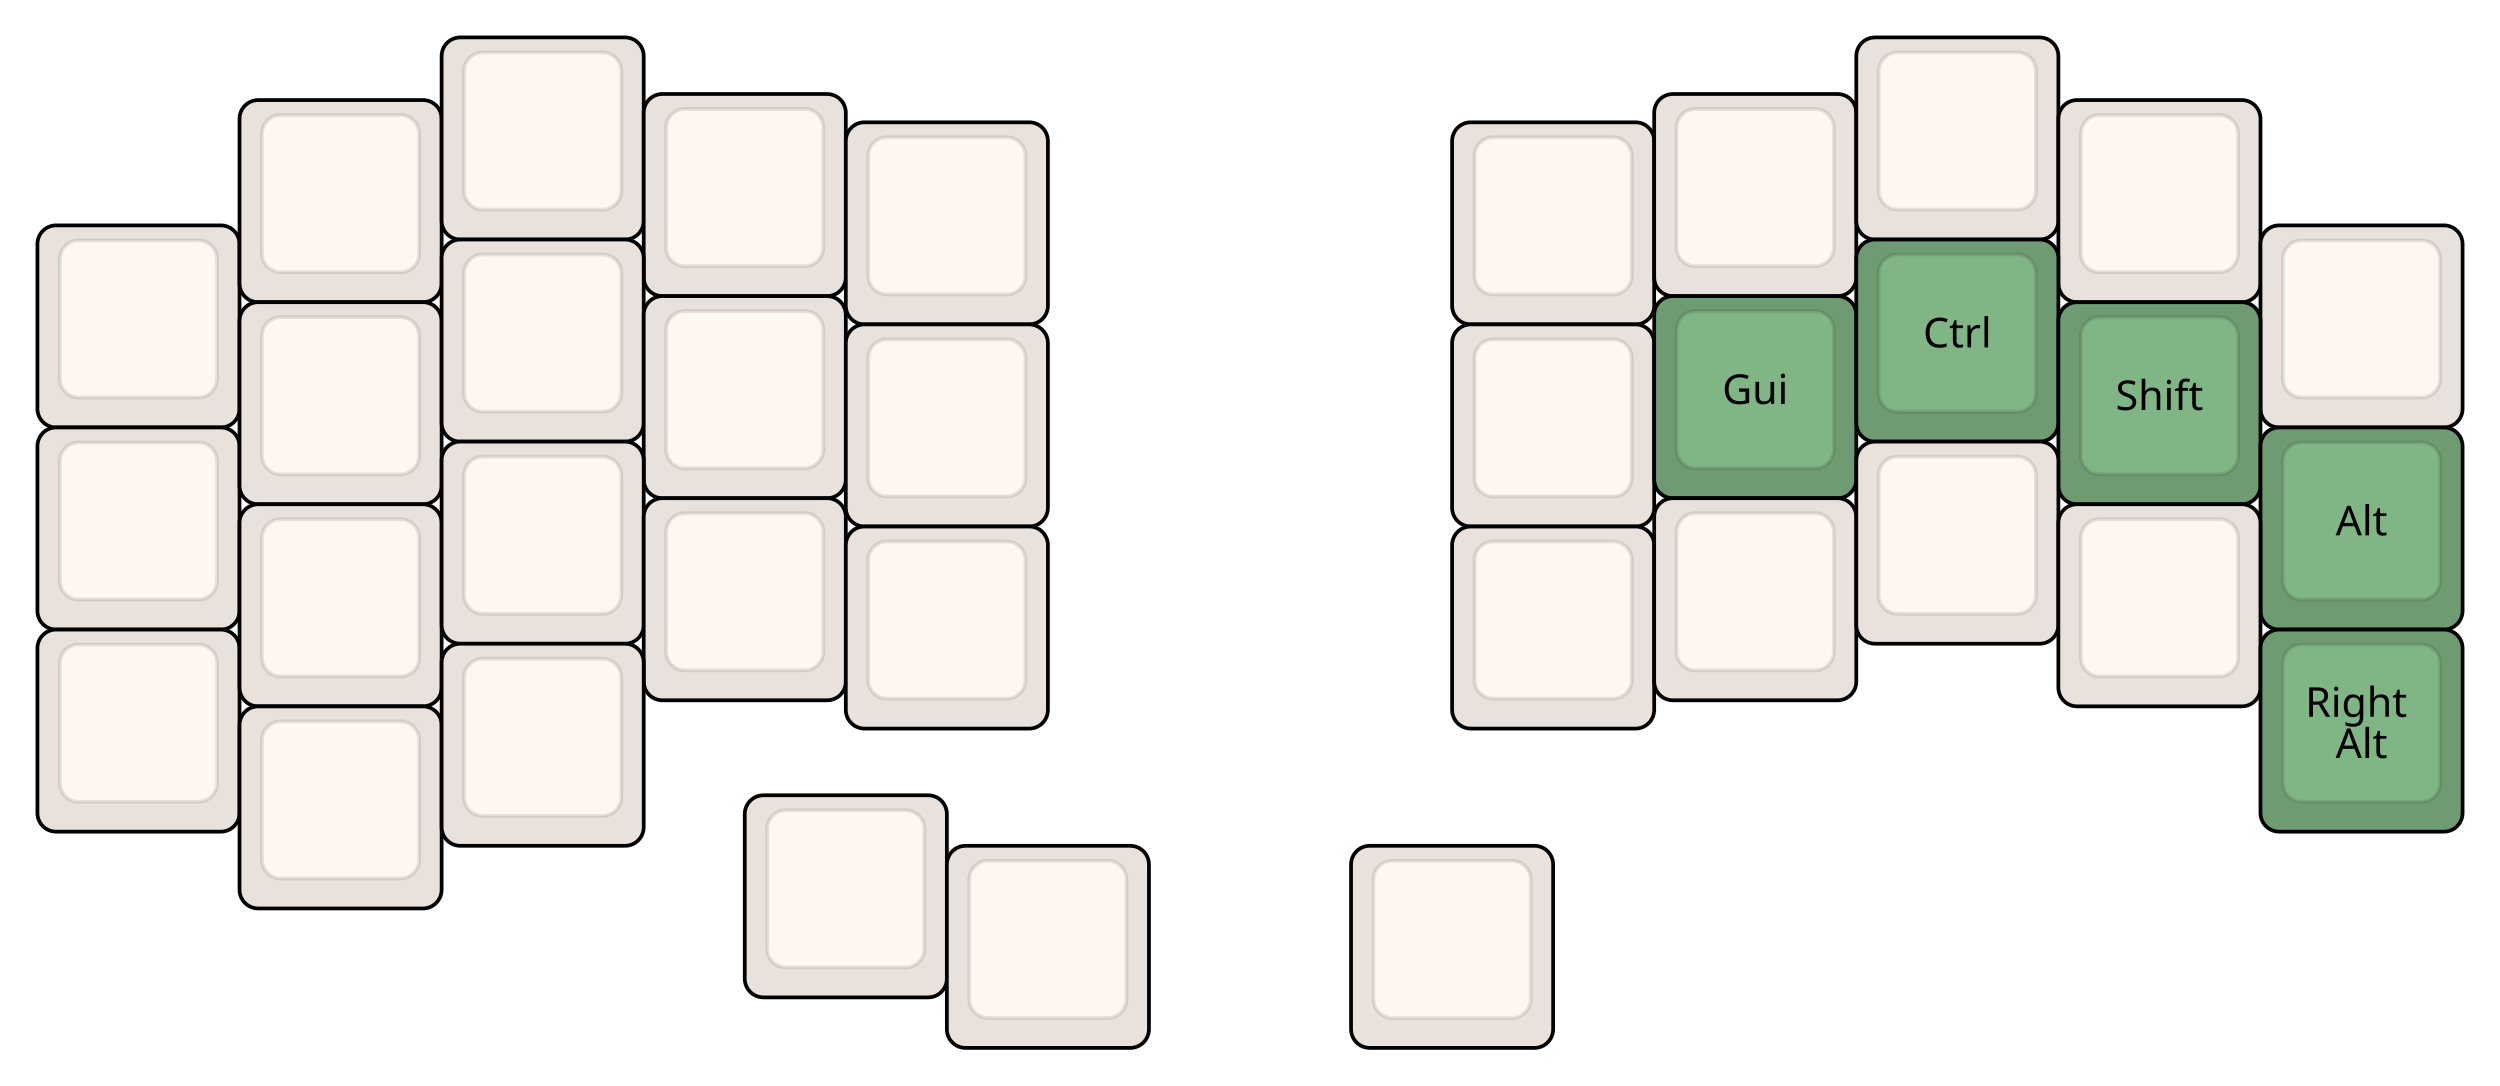
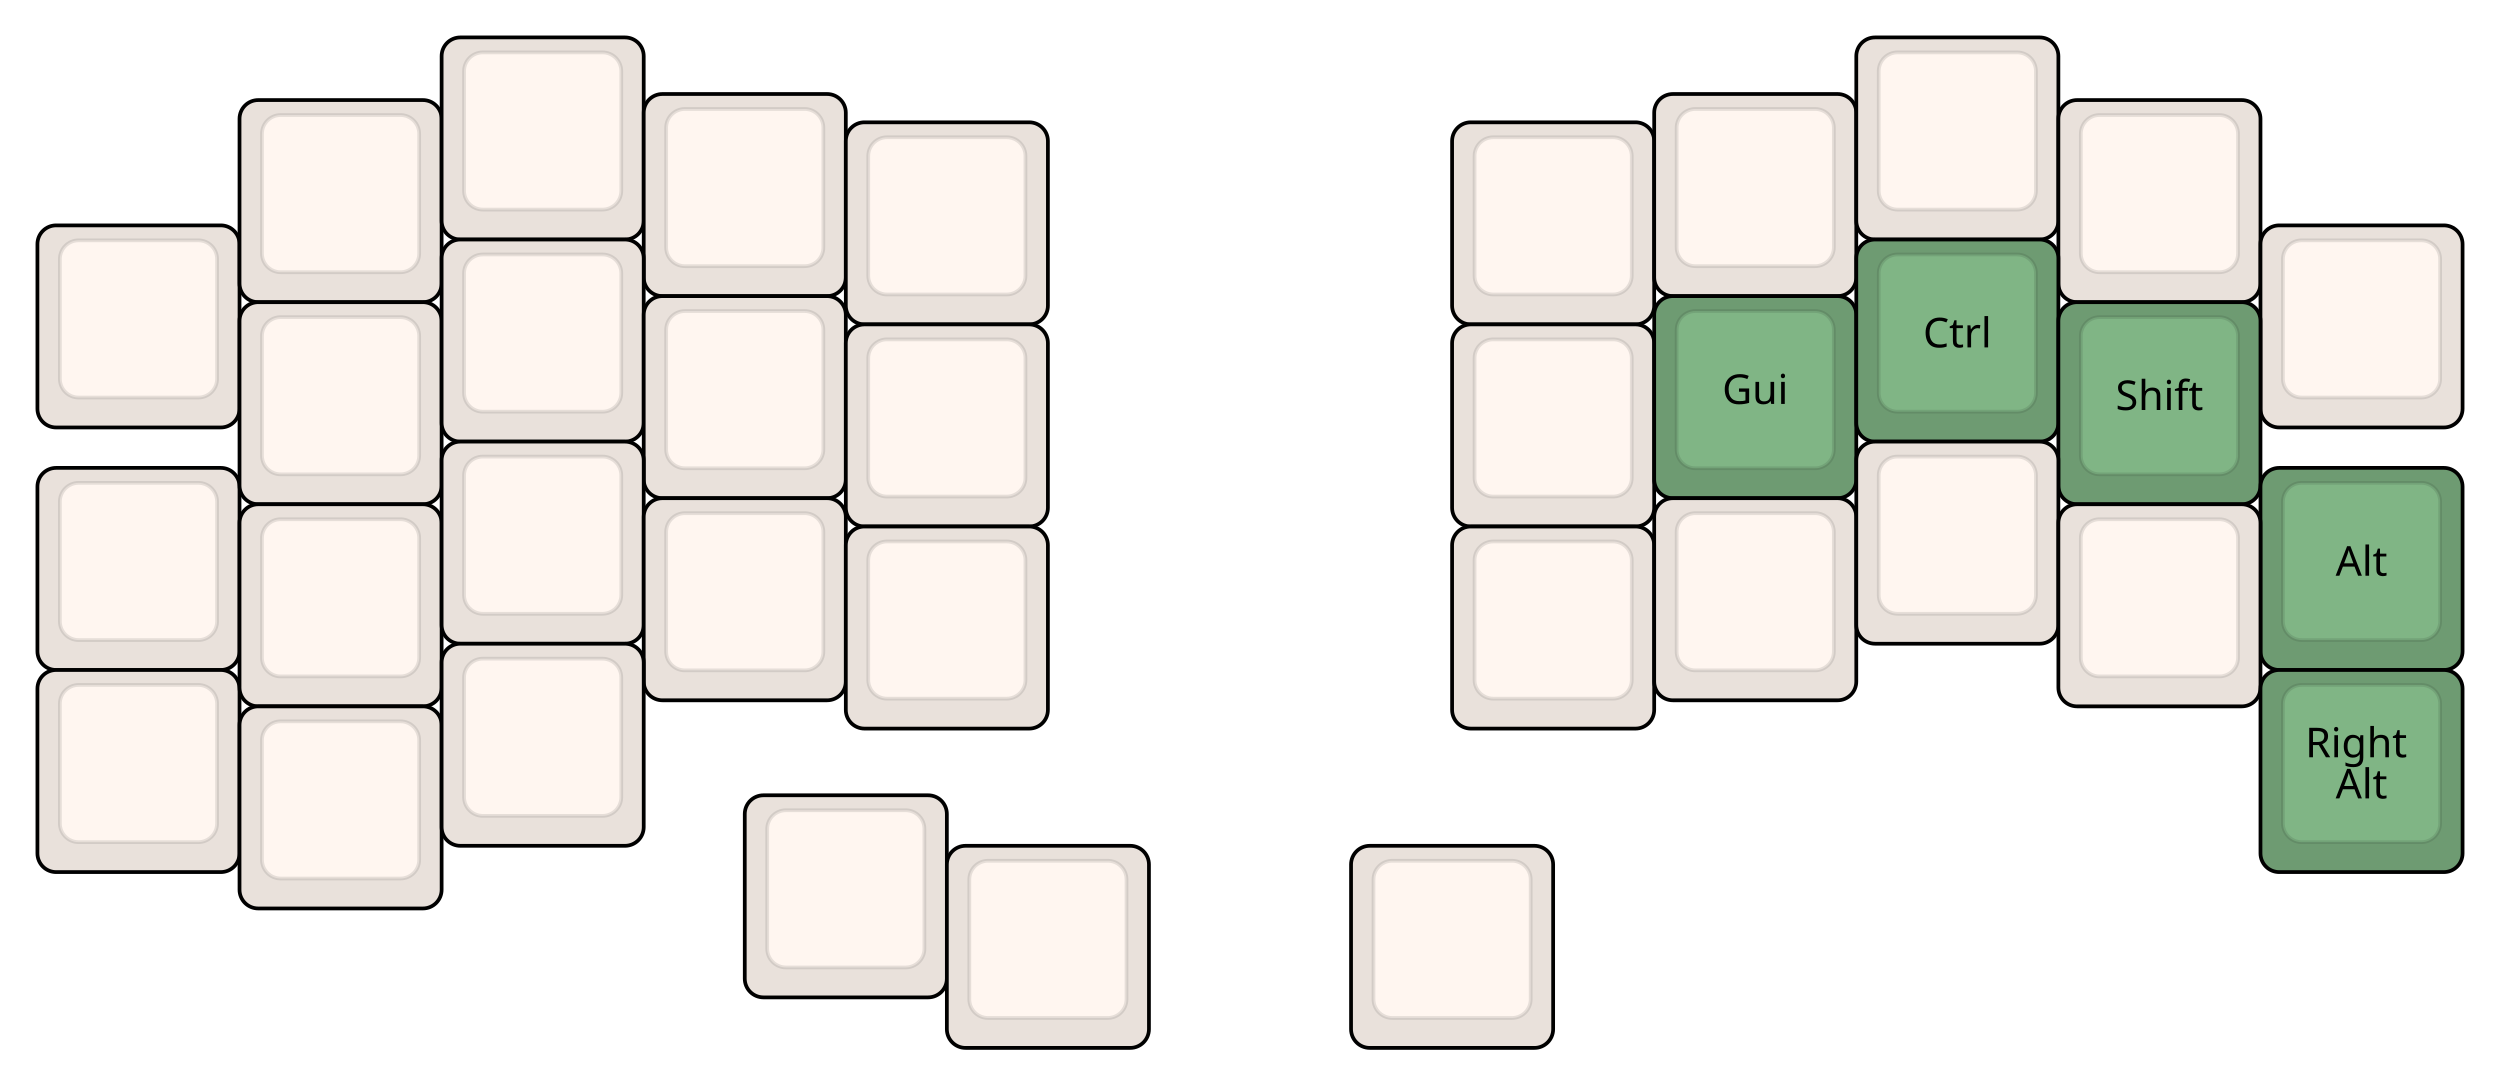
<svg xmlns="http://www.w3.org/2000/svg" width="668px" height="290x" viewBox="0 0 668 290">
  <style type="text/css">
    .keycap .border { stroke: black; stroke-width: 1; }
    .keycap .inner.border { stroke: rgba(0,0,0,.1); }
    .keycap { font-family: sans-serif; font-size: 11px}
    .keycap .sub { font-size: 9px}
  </style>
  <g class="keycap blank">
    <rect x="10" y="60.22" width="54" height="54" rx="5" fill="#e9e1db" class="outer border" />
    <rect x="16" y="64.22" width="42" height="42" rx="5" fill="#fff6f0" class="inner border" />
  </g>
  <g class="keycap blank">
    <rect x="64" y="26.74" width="54" height="54" rx="5" fill="#e9e1db" class="outer border" />
    <rect x="70" y="30.74" width="42" height="42" rx="5" fill="#fff6f0" class="inner border" />
  </g>
  <g class="keycap blank">
    <rect x="118" y="10" width="54" height="54" rx="5" fill="#e9e1db" class="outer border" />
    <rect x="124" y="14" width="42" height="42" rx="5" fill="#fff6f0" class="inner border" />
  </g>
  <g class="keycap blank">
    <rect x="172" y="25.12" width="54" height="54" rx="5" fill="#e9e1db" class="outer border" />
    <rect x="178" y="29.12" width="42" height="42" rx="5" fill="#fff6f0" class="inner border" />
  </g>
  <g class="keycap blank">
    <rect x="226" y="32.68" width="54" height="54" rx="5" fill="#e9e1db" class="outer border" />
    <rect x="232" y="36.68" width="42" height="42" rx="5" fill="#fff6f0" class="inner border" />
  </g>
  <g class="keycap blank">
    <rect x="388" y="32.68" width="54" height="54" rx="5" fill="#e9e1db" class="outer border" />
    <rect x="394" y="36.68" width="42" height="42" rx="5" fill="#fff6f0" class="inner border" />
  </g>
  <g class="keycap blank">
    <rect x="442" y="25.12" width="54" height="54" rx="5" fill="#e9e1db" class="outer border" />
    <rect x="448" y="29.12" width="42" height="42" rx="5" fill="#fff6f0" class="inner border" />
  </g>
  <g class="keycap blank">
    <rect x="496" y="10" width="54" height="54" rx="5" fill="#e9e1db" class="outer border" />
    <rect x="502" y="14" width="42" height="42" rx="5" fill="#fff6f0" class="inner border" />
  </g>
  <g class="keycap blank">
    <rect x="550" y="26.74" width="54" height="54" rx="5" fill="#e9e1db" class="outer border" />
    <rect x="556" y="30.74" width="42" height="42" rx="5" fill="#fff6f0" class="inner border" />
  </g>
  <g class="keycap blank">
    <rect x="604" y="60.22" width="54" height="54" rx="5" fill="#e9e1db" class="outer border" />
    <rect x="610" y="64.22" width="42" height="42" rx="5" fill="#fff6f0" class="inner border" />
  </g>
  <g class="keycap blank">
-     <rect x="10" y="114.22" width="54" height="54" rx="5" fill="#e9e1db" class="outer border" />
-     <rect x="16" y="118.22" width="42" height="42" rx="5" fill="#fff6f0" class="inner border" />
+     <rect x="10" y="125.02" width="54" height="54" rx="5" fill="#e9e1db" class="outer border" />
+     <rect x="16" y="129.02" width="42" height="42" rx="5" fill="#fff6f0" class="inner border" />
  </g>
  <g class="keycap blank">
    <rect x="64" y="80.74" width="54" height="54" rx="5" fill="#e9e1db" class="outer border" />
    <rect x="70" y="84.74" width="42" height="42" rx="5" fill="#fff6f0" class="inner border" />
  </g>
  <g class="keycap blank">
    <rect x="118" y="64" width="54" height="54" rx="5" fill="#e9e1db" class="outer border" />
    <rect x="124" y="68" width="42" height="42" rx="5" fill="#fff6f0" class="inner border" />
  </g>
  <g class="keycap blank">
    <rect x="172" y="79.12" width="54" height="54" rx="5" fill="#e9e1db" class="outer border" />
    <rect x="178" y="83.12" width="42" height="42" rx="5" fill="#fff6f0" class="inner border" />
  </g>
  <g class="keycap blank">
    <rect x="226" y="86.68" width="54" height="54" rx="5" fill="#e9e1db" class="outer border" />
    <rect x="232" y="90.68" width="42" height="42" rx="5" fill="#fff6f0" class="inner border" />
  </g>
  <g class="keycap blank">
    <rect x="388" y="86.68" width="54" height="54" rx="5" fill="#e9e1db" class="outer border" />
    <rect x="394" y="90.68" width="42" height="42" rx="5" fill="#fff6f0" class="inner border" />
  </g>
  <g class="keycap mod1">
    <rect x="442" y="79.12" width="54" height="54" rx="5" fill="#6e9b72" class="outer border" />
    <rect x="448" y="83.12" width="42" height="42" rx="5" fill="#80b585" class="inner border" />
    <text x="469" y="104.12" text-anchor="middle" dominant-baseline="middle" class="main">
      <tspan x="469" dy="0">Gui</tspan>
    </text>
  </g>
  <g class="keycap mod1">
    <rect x="496" y="64" width="54" height="54" rx="5" fill="#6e9b72" class="outer border" />
    <rect x="502" y="68" width="42" height="42" rx="5" fill="#80b585" class="inner border" />
    <text x="523" y="89" text-anchor="middle" dominant-baseline="middle" class="main">
      <tspan x="523" dy="0">Ctrl</tspan>
    </text>
  </g>
  <g class="keycap mod1">
    <rect x="550" y="80.74" width="54" height="54" rx="5" fill="#6e9b72" class="outer border" />
    <rect x="556" y="84.74" width="42" height="42" rx="5" fill="#80b585" class="inner border" />
    <text x="577" y="105.74" text-anchor="middle" dominant-baseline="middle" class="main">
      <tspan x="577" dy="0">Shift</tspan>
    </text>
  </g>
  <g class="keycap mod1">
-     <rect x="604" y="114.22" width="54" height="54" rx="5" fill="#6e9b72" class="outer border" />
-     <rect x="610" y="118.22" width="42" height="42" rx="5" fill="#80b585" class="inner border" />
-     <text x="631" y="139.22" text-anchor="middle" dominant-baseline="middle" class="main">
+     <rect x="604" y="125.02" width="54" height="54" rx="5" fill="#6e9b72" class="outer border" />
+     <rect x="610" y="129.02" width="42" height="42" rx="5" fill="#80b585" class="inner border" />
+     <text x="631" y="150.02" text-anchor="middle" dominant-baseline="middle" class="main">
      <tspan x="631" dy="0">Alt</tspan>
    </text>
  </g>
  <g class="keycap blank">
-     <rect x="10" y="168.22" width="54" height="54" rx="5" fill="#e9e1db" class="outer border" />
-     <rect x="16" y="172.22" width="42" height="42" rx="5" fill="#fff6f0" class="inner border" />
+     <rect x="10" y="179.02" width="54" height="54" rx="5" fill="#e9e1db" class="outer border" />
+     <rect x="16" y="183.02" width="42" height="42" rx="5" fill="#fff6f0" class="inner border" />
  </g>
  <g class="keycap blank">
    <rect x="64" y="134.74" width="54" height="54" rx="5" fill="#e9e1db" class="outer border" />
    <rect x="70" y="138.74" width="42" height="42" rx="5" fill="#fff6f0" class="inner border" />
  </g>
  <g class="keycap blank">
    <rect x="118" y="118" width="54" height="54" rx="5" fill="#e9e1db" class="outer border" />
    <rect x="124" y="122" width="42" height="42" rx="5" fill="#fff6f0" class="inner border" />
  </g>
  <g class="keycap blank">
    <rect x="172" y="133.12" width="54" height="54" rx="5" fill="#e9e1db" class="outer border" />
    <rect x="178" y="137.12" width="42" height="42" rx="5" fill="#fff6f0" class="inner border" />
  </g>
  <g class="keycap blank">
    <rect x="226" y="140.68" width="54" height="54" rx="5" fill="#e9e1db" class="outer border" />
    <rect x="232" y="144.68" width="42" height="42" rx="5" fill="#fff6f0" class="inner border" />
  </g>
  <g class="keycap blank">
    <rect x="388" y="140.68" width="54" height="54" rx="5" fill="#e9e1db" class="outer border" />
    <rect x="394" y="144.68" width="42" height="42" rx="5" fill="#fff6f0" class="inner border" />
  </g>
  <g class="keycap blank">
    <rect x="442" y="133.12" width="54" height="54" rx="5" fill="#e9e1db" class="outer border" />
    <rect x="448" y="137.12" width="42" height="42" rx="5" fill="#fff6f0" class="inner border" />
  </g>
  <g class="keycap blank">
    <rect x="496" y="118" width="54" height="54" rx="5" fill="#e9e1db" class="outer border" />
    <rect x="502" y="122" width="42" height="42" rx="5" fill="#fff6f0" class="inner border" />
  </g>
  <g class="keycap blank">
    <rect x="550" y="134.74" width="54" height="54" rx="5" fill="#e9e1db" class="outer border" />
    <rect x="556" y="138.74" width="42" height="42" rx="5" fill="#fff6f0" class="inner border" />
  </g>
  <g class="keycap mod1">
-     <rect x="604" y="168.22" width="54" height="54" rx="5" fill="#6e9b72" class="outer border" />
-     <rect x="610" y="172.22" width="42" height="42" rx="5" fill="#80b585" class="inner border" />
-     <text x="631" y="187.72" text-anchor="middle" dominant-baseline="middle" class="main">
+     <rect x="604" y="179.02" width="54" height="54" rx="5" fill="#6e9b72" class="outer border" />
+     <rect x="610" y="183.02" width="42" height="42" rx="5" fill="#80b585" class="inner border" />
+     <text x="631" y="198.52" text-anchor="middle" dominant-baseline="middle" class="main">
      <tspan x="631" dy="0">Right</tspan>
      <tspan x="631" dy="11">Alt</tspan>
    </text>
  </g>
  <g class="keycap blank">
    <rect x="64" y="188.74" width="54" height="54" rx="5" fill="#e9e1db" class="outer border" />
    <rect x="70" y="192.74" width="42" height="42" rx="5" fill="#fff6f0" class="inner border" />
  </g>
  <g class="keycap blank">
    <rect x="118" y="172" width="54" height="54" rx="5" fill="#e9e1db" class="outer border" />
    <rect x="124" y="176" width="42" height="42" rx="5" fill="#fff6f0" class="inner border" />
  </g>
  <g class="keycap blank">
    <rect x="199" y="212.5" width="54" height="54" rx="5" fill="#e9e1db" class="outer border" />
    <rect x="205" y="216.5" width="42" height="42" rx="5" fill="#fff6f0" class="inner border" />
  </g>
  <g class="keycap blank">
    <rect x="253" y="226" width="54" height="54" rx="5" fill="#e9e1db" class="outer border" />
    <rect x="259" y="230" width="42" height="42" rx="5" fill="#fff6f0" class="inner border" />
  </g>
  <g class="keycap blank">
    <rect x="361" y="226" width="54" height="54" rx="5" fill="#e9e1db" class="outer border" />
    <rect x="367" y="230" width="42" height="42" rx="5" fill="#fff6f0" class="inner border" />
  </g>
</svg>
